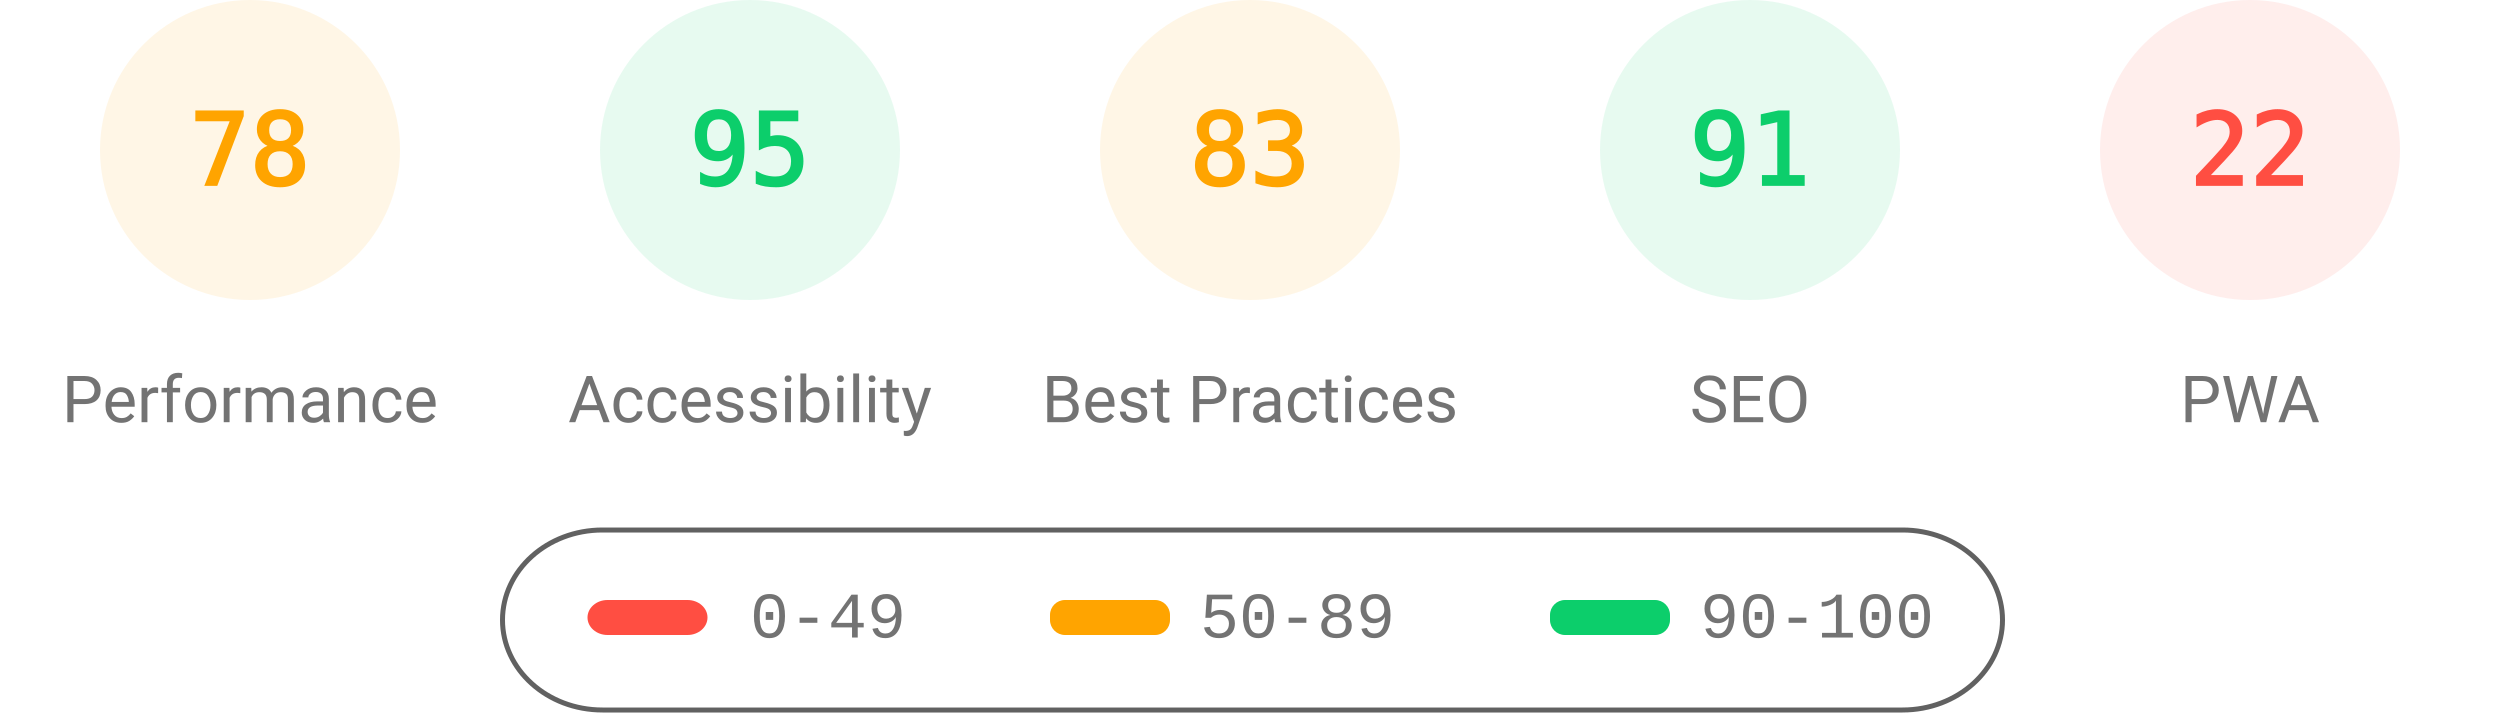
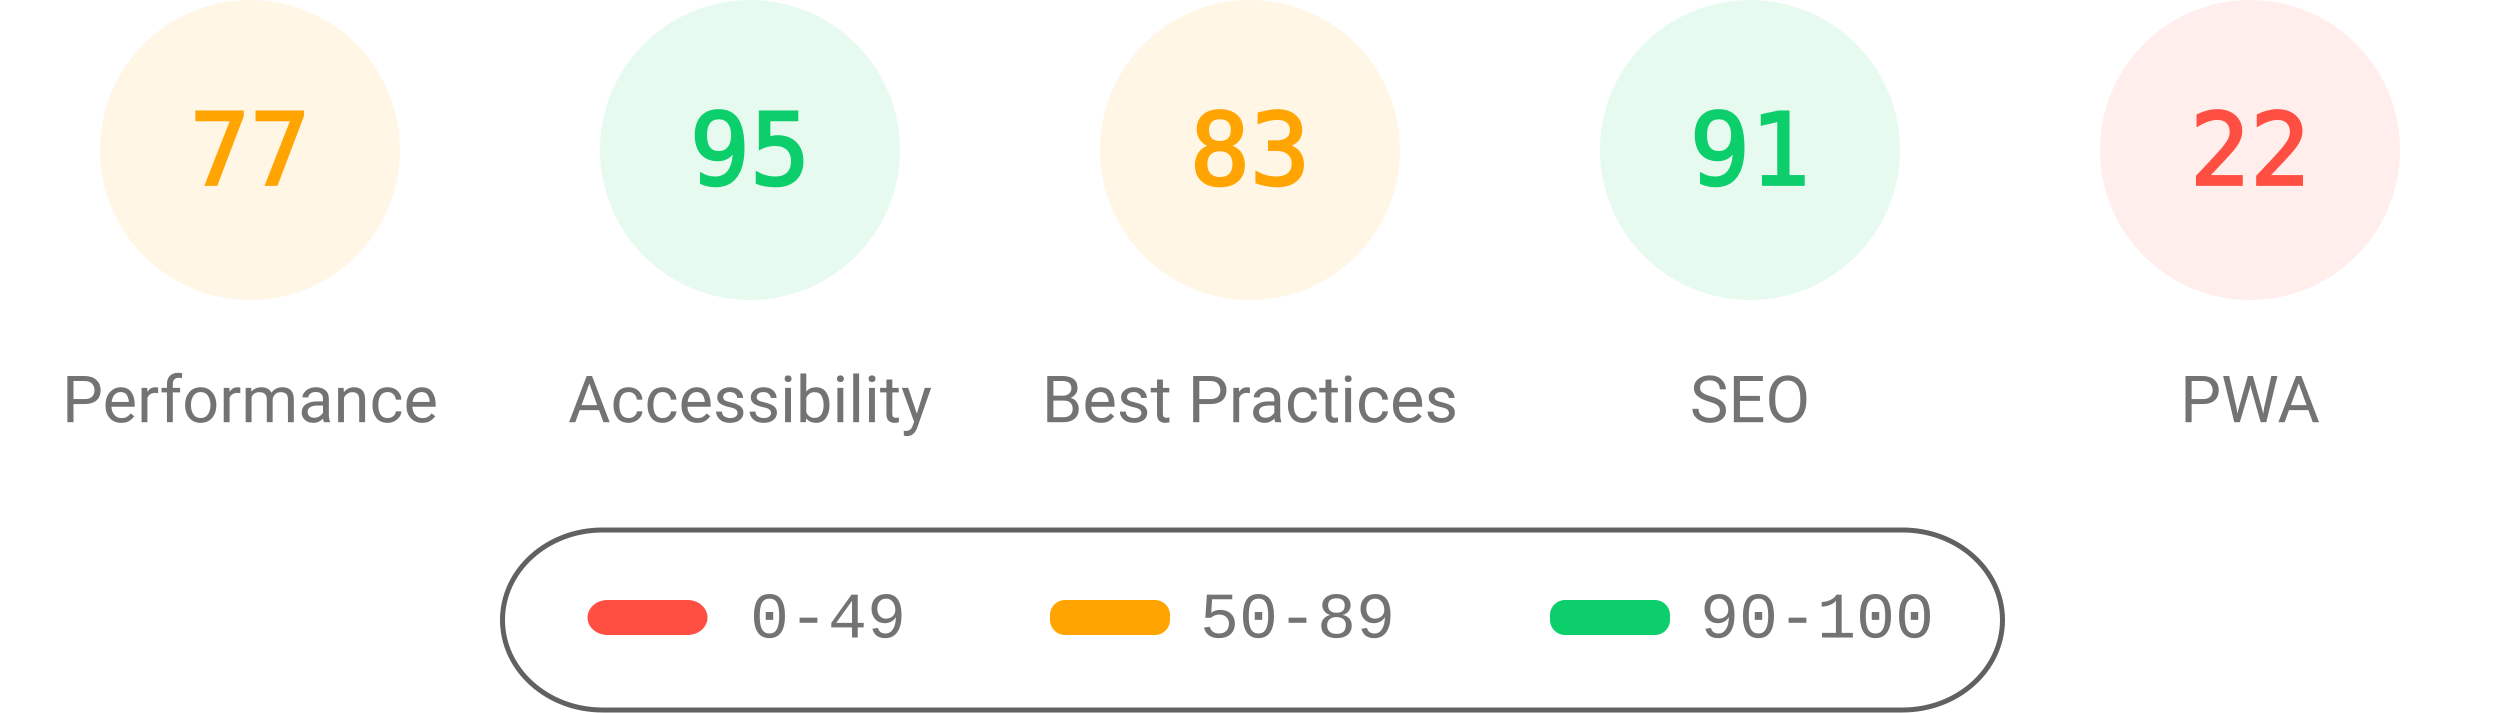
<svg xmlns="http://www.w3.org/2000/svg" fill="none" width="1000" height="285">
  <style>.gauge-base{opacity:.1}.gauge-arc{fill:none;animation-delay:250ms;stroke-linecap:round;transform:rotate(-90deg);transform-origin:100px 60px;animation:load-gauge 1s ease forwards}.guage-text{font-size:40px;font-family:monospace;text-align:center}.guage-red{color:#ff4e42;fill:#ff4e42;stroke:#ff4e42}.guage-orange{color:#ffa400;fill:#ffa400;stroke:#ffa400}.guage-green{color:#0cce6b;fill:#0cce6b;stroke:#0cce6b}.guage-undefined{color:#5c5c5c;fill:#5c5c5c;stroke:#5c5c5c}.guage-title{color:#737373;fill:#737373;stroke:none;font-size:26px;line-height:26px;font-family:Roboto,Halvetica,Arial,sans-serif}@keyframes load-gauge{from{stroke-dasharray:0 352.858}}</style>
  <svg class="guage-div guage-perf guage-orange" viewBox="0 0 200 200" width="200" height="200">
    <circle class="gauge-base" r="56" cx="100" cy="60" stroke-width="8" />
-     <circle class="gauge-arc guage-arc-1" r="56" cx="100" cy="60" stroke-width="8" style="stroke-dasharray:274.449,351.858" />
-     <text class="guage-text" x="100" y="60" alignment-baseline="central" dominant-baseline="central" text-anchor="middle">78</text>
+     <circle class="gauge-arc guage-arc-1" r="56" cx="100" cy="60" stroke-width="8" style="stroke-dasharray:270.931,351.858" />
+     <text class="guage-text" x="100" y="60" alignment-baseline="central" dominant-baseline="central" text-anchor="middle">77</text>
    <text class="guage-title" x="100" y="160" alignment-baseline="central" dominant-baseline="central" text-anchor="middle">Performance</text>
  </svg>
  <svg class="guage-div guage-acc guage-green" viewBox="0 0 200 200" width="200" height="200" x="200">
    <circle class="gauge-base" r="56" cx="100" cy="60" stroke-width="8" />
    <circle class="gauge-arc guage-arc-2" r="56" cx="100" cy="60" stroke-width="8" style="stroke-dasharray:334.265,351.858" />
    <text class="guage-text" x="100" y="60" alignment-baseline="central" dominant-baseline="central" text-anchor="middle">95</text>
    <text class="guage-title" x="100" y="160" alignment-baseline="central" dominant-baseline="central" text-anchor="middle">Accessibility</text>
  </svg>
  <svg class="guage-div guage-best guage-orange" viewBox="0 0 200 200" width="200" height="200" x="400">
    <circle class="gauge-base" r="56" cx="100" cy="60" stroke-width="8" />
    <circle class="gauge-arc guage-arc-3" r="56" cx="100" cy="60" stroke-width="8" style="stroke-dasharray:292.042,351.858" />
    <text class="guage-text" x="100" y="60" alignment-baseline="central" dominant-baseline="central" text-anchor="middle">83</text>
    <text class="guage-title" x="100" y="160" alignment-baseline="central" dominant-baseline="central" text-anchor="middle">Best Practices</text>
  </svg>
  <svg class="guage-div guage-seo guage-green" viewBox="0 0 200 200" width="200" height="200" x="600">
    <circle class="gauge-base" r="56" cx="100" cy="60" stroke-width="8" />
    <circle class="gauge-arc guage-arc-4" r="56" cx="100" cy="60" stroke-width="8" style="stroke-dasharray:320.191,351.858" />
    <text class="guage-text" x="100" y="60" alignment-baseline="central" dominant-baseline="central" text-anchor="middle">91</text>
    <text class="guage-title" x="100" y="160" alignment-baseline="central" dominant-baseline="central" text-anchor="middle">SEO</text>
  </svg>
  <svg class="guage-div guage-pwa guage-red" viewBox="0 0 200 200" width="200" height="200" x="800">
    <circle class="gauge-base" r="56" cx="100" cy="60" stroke-width="8" />
    <circle class="gauge-arc guage-arc-4" r="56" cx="100" cy="60" stroke-width="8" style="stroke-dasharray:77.409,351.858" />
    <text class="guage-text" x="100" y="60" alignment-baseline="central" dominant-baseline="central" text-anchor="middle">22</text>
    <text class="guage-title" x="100" y="160" alignment-baseline="central" dominant-baseline="central" text-anchor="middle">PWA</text>
  </svg>
  <svg width="604" height="76" x="200" y="210">
    <path fill="none" id="canvas_background" d="M-1-1h604v80H-1z" />
    <rect fill-opacity="0" stroke="#616161" stroke-width="2" rx="40" id="svg_2" height="72" width="600" y="2" x="1" fill="#000" />
    <rect stroke="#000" rx="8" id="svg_3" height="14" width="48" y="30" x="35" stroke-opacity="null" stroke-width="0" fill="#ff4e42" />
    <rect stroke="#000" rx="6" id="svg_4" height="14" width="48" y="30" x="220" stroke-opacity="null" stroke-width="0" fill="#ffa400" />
    <rect stroke="#000" rx="6" id="svg_5" height="14" width="48" y="30" x="420" stroke-opacity="null" stroke-width="0" fill="#0cce6b" />
    <text xml:space="preserve" text-anchor="start" font-family="'Courier New', Courier, monospace" font-size="26" id="svg_6" y="45" x="100" stroke-opacity="null" stroke-width="0" stroke="#000" fill="#737373">0-49</text>
    <text xml:space="preserve" text-anchor="start" font-family="'Courier New', Courier, monospace" font-size="26" id="svg_7" y="45" x="280" stroke-opacity="null" stroke-width="0" stroke="#000" fill="#737373">50-89</text>
    <text xml:space="preserve" text-anchor="start" font-family="'Courier New', Courier, monospace" font-size="26" id="svg_8" y="45" x="480" stroke-opacity="null" stroke-width="0" stroke="#000" fill="#737373">90-100</text>
  </svg>
</svg>
